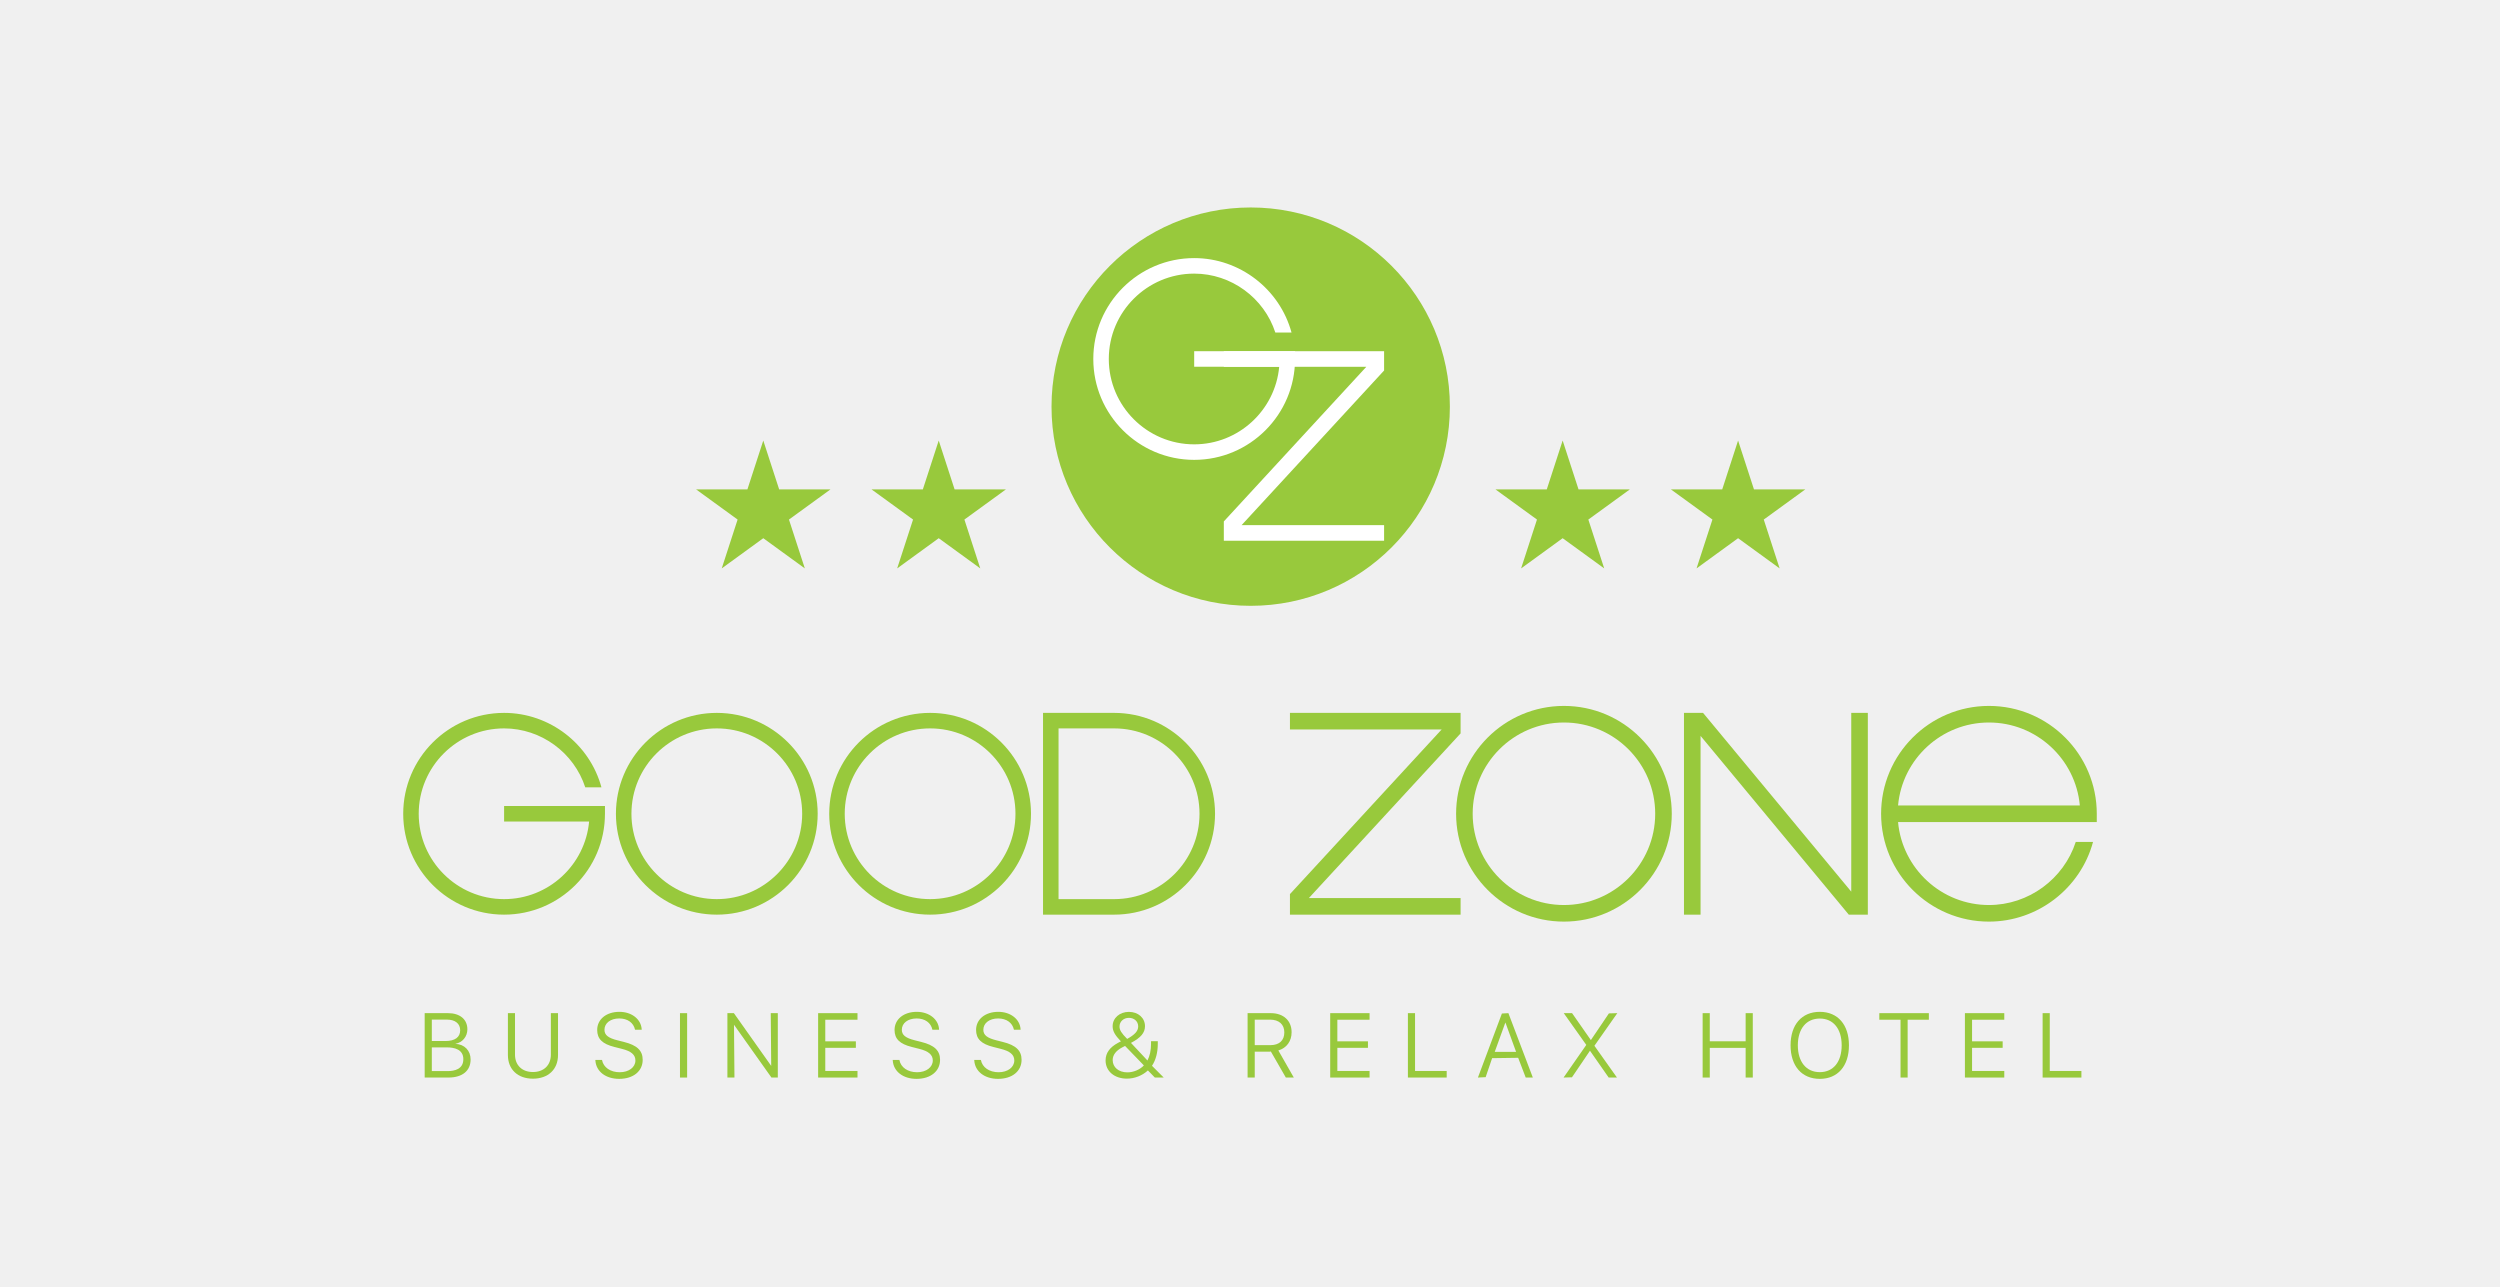
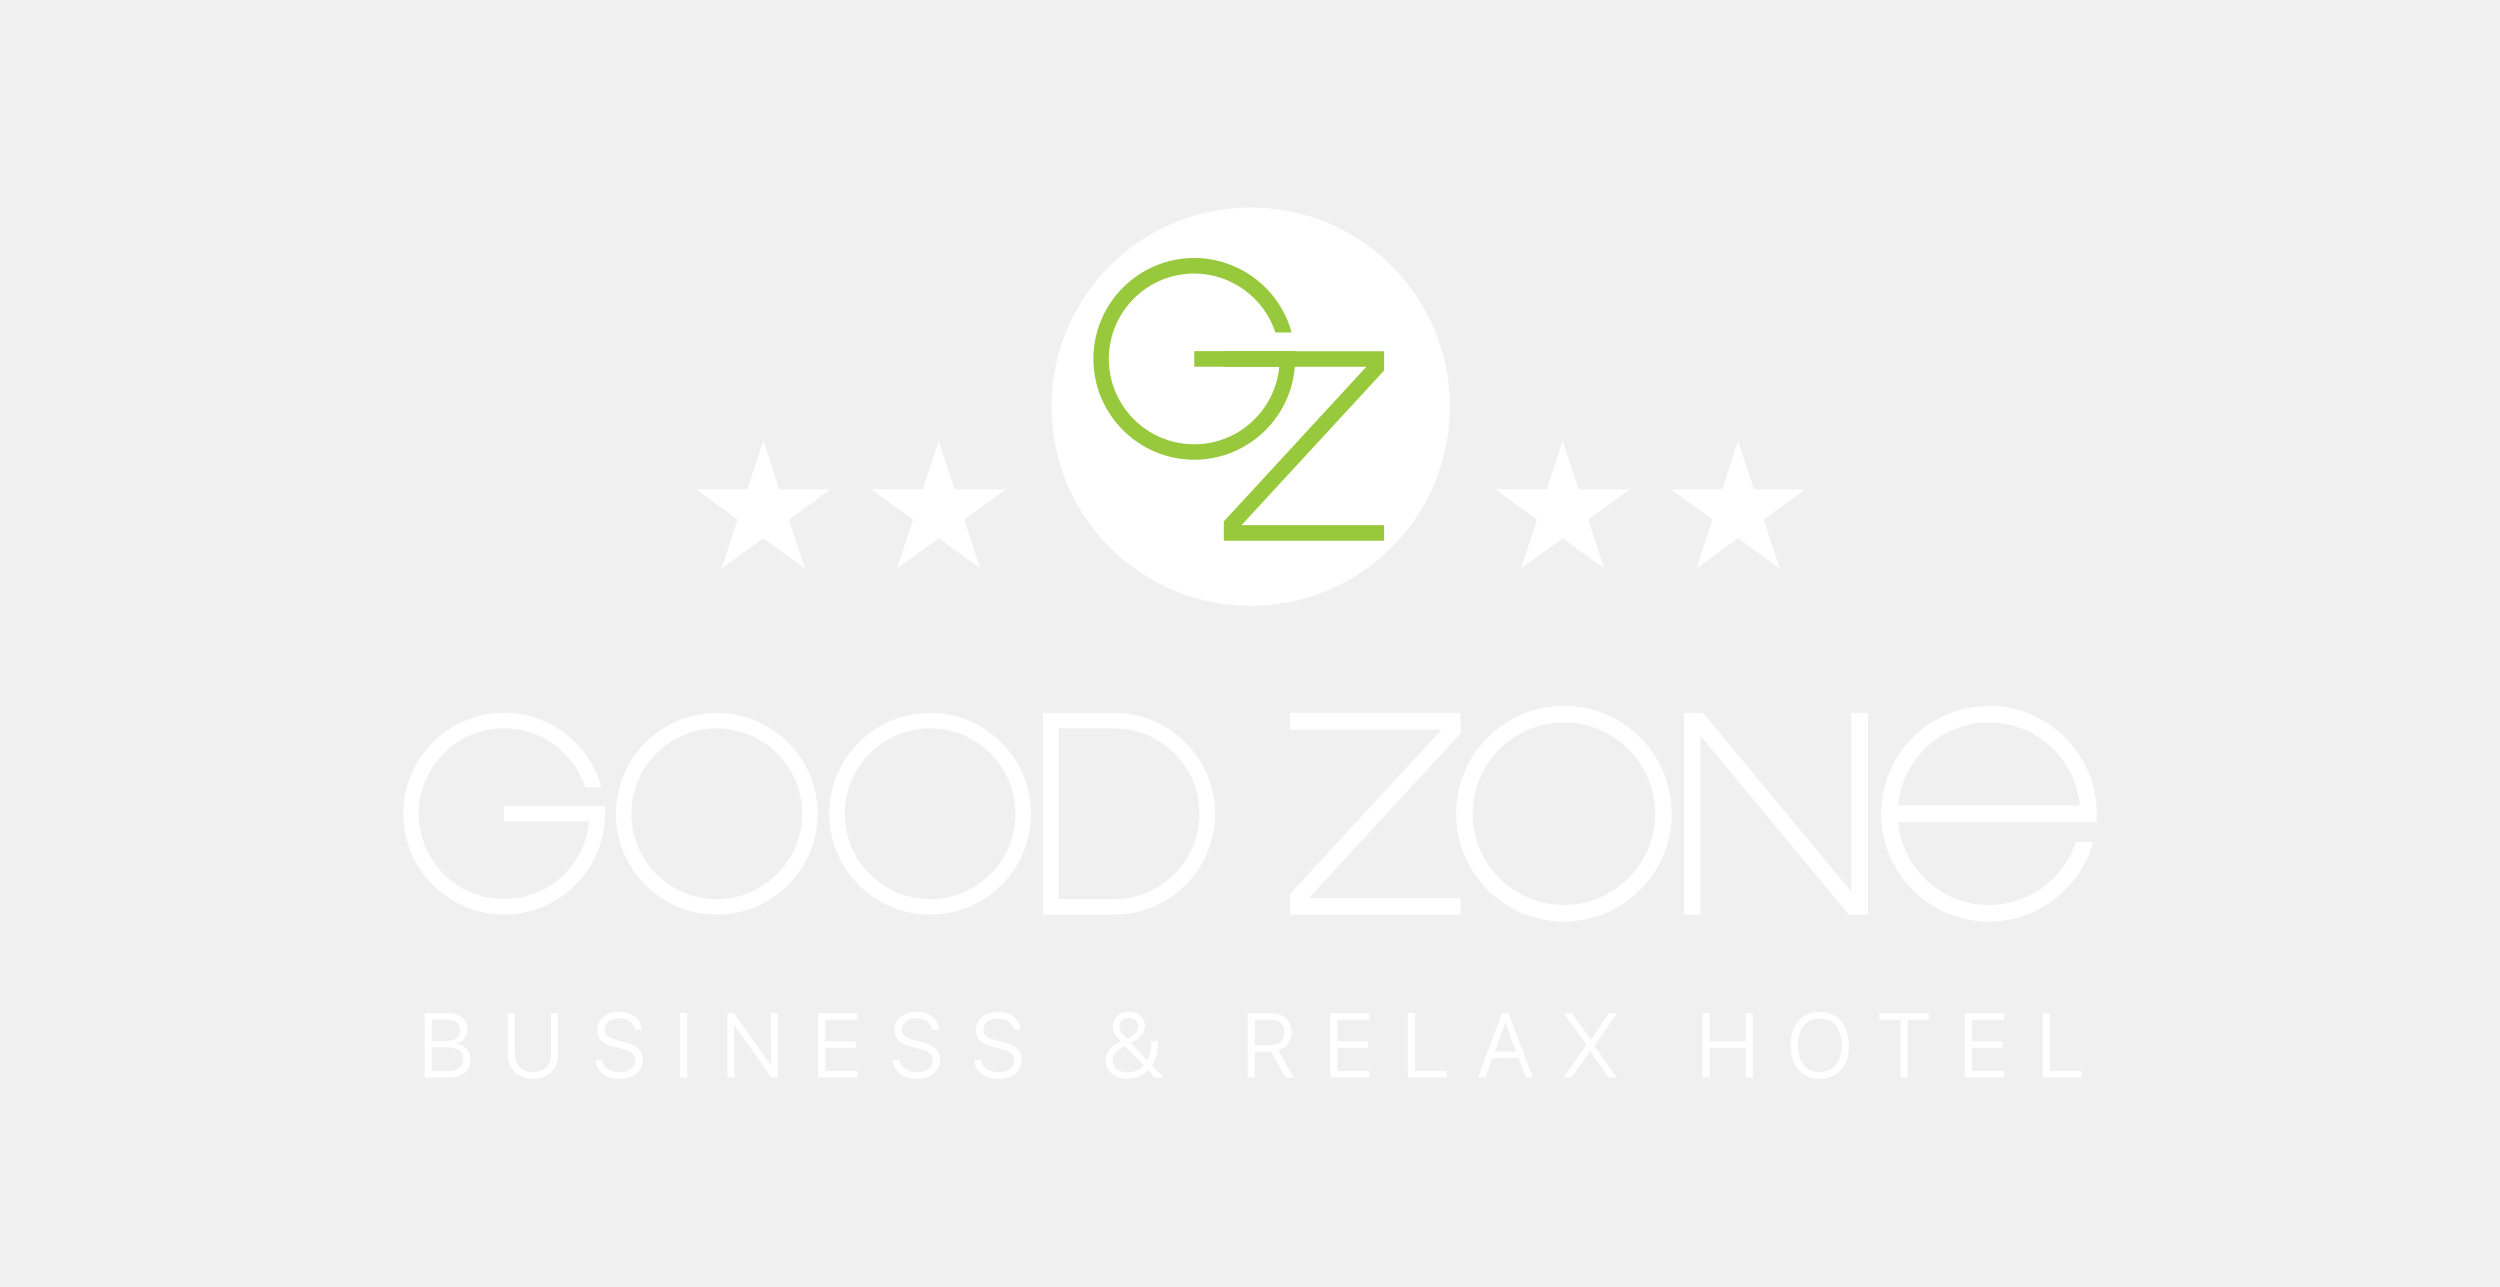
- <svg xmlns="http://www.w3.org/2000/svg" viewBox="0 0 546.919 281.407" height="281.407" width="546.919" xml:space="preserve" id="svg2" version="1.1">
-   <defs id="defs6">
-     <clipPath id="clipPath18" clipPathUnits="userSpaceOnUse">
-       <path id="path16" d="M 0,211.055 H 410.189 V 0 H 0 Z" />
-     </clipPath>
-   </defs>
-   <g transform="matrix(1.333333,0,0,-1.333333,0,281.4067)" id="g10">
-     <g id="g12">
-       <g clip-path="url(#clipPath18)" id="g14">
-         <g transform="translate(117.6097,91.5424)" id="g20">
-           <path id="path22" style="fill:#98c93c;fill-opacity:1;fill-rule:nonzero;stroke:none" d="m 0,0 c -7.724,0 -14.006,-6.283 -14.006,-14.007 0,-7.724 6.282,-14.005 14.006,-14.005 7.725,0 14.008,6.281 14.008,14.005 C 14.008,-6.283 7.725,0 0,0 m 0,-30.559 c -9.127,0 -16.551,7.427 -16.551,16.552 0,9.126 7.424,16.553 16.551,16.553 9.127,0 16.551,-7.427 16.551,-16.553 0,-9.125 -7.424,-16.552 -16.551,-16.552" />
+ <svg xmlns="http://www.w3.org/2000/svg" version="1.1" id="Шар_1" x="0px" y="0px" viewBox="0 0 410.19 211.05" style="enable-background:new 0 0 410.19 211.05;" xml:space="preserve">
+   <style type="text/css">
+ 	.st0{fill:#FFFFFF;}
+ 	.st1{fill:#98C93C;}
+ 	.st2{fill-rule:evenodd;clip-rule:evenodd;fill:#FFFFFF;}
+ </style>
+   <g>
+     <g>
+       <g>
+         <path class="st0" d="M117.61,150.07c-9.13,0-16.55-7.43-16.55-16.55c0-9.13,7.42-16.55,16.55-16.55     c9.13,0,16.55,7.43,16.55,16.55C134.16,142.64,126.74,150.07,117.61,150.07L117.61,150.07z M117.61,119.51     c-7.72,0-14.01,6.28-14.01,14.01s6.28,14.01,14.01,14.01c7.72,0,14.01-6.28,14.01-14.01S125.33,119.51,117.61,119.51     L117.61,119.51z" />
+         <path class="st0" d="M152.61,150.07c-9.13,0-16.55-7.43-16.55-16.55c0-9.13,7.43-16.55,16.55-16.55     c9.12,0,16.55,7.43,16.55,16.55C169.16,142.64,161.73,150.07,152.61,150.07L152.61,150.07z M152.61,119.51     c-7.73,0-14.01,6.28-14.01,14.01s6.28,14.01,14.01,14.01c7.72,0,14-6.28,14-14.01S160.33,119.51,152.61,119.51L152.61,119.51z" />
+         <g>
+           <path class="st0" d="M182.81,150.07h-11.67v-33.1h11.67c9.13,0,16.55,7.43,16.55,16.55      C199.36,142.64,191.93,150.07,182.81,150.07L182.81,150.07z M173.68,147.52h9.12c7.72,0,14.01-6.28,14.01-14.01      s-6.28-14.01-14.01-14.01h-9.12V147.52L173.68,147.52z" />
        </g>
-         <g transform="translate(152.6097,91.5424)" id="g24">
-           <path id="path26" style="fill:#98c93c;fill-opacity:1;fill-rule:nonzero;stroke:none" d="m 0,0 c -7.726,0 -14.01,-6.283 -14.01,-14.007 0,-7.724 6.284,-14.005 14.01,-14.005 7.723,0 14.004,6.281 14.004,14.005 C 14.004,-6.283 7.723,0 0,0 m 0,-30.559 c -9.127,0 -16.554,7.427 -16.554,16.552 0,9.126 7.427,16.553 16.554,16.553 9.124,0 16.551,-7.427 16.551,-16.553 0,-9.125 -7.427,-16.552 -16.551,-16.552" />
-         </g>
-         <g transform="translate(173.6819,63.5302)" id="g28">
-           <path id="path30" style="fill:#98c93c;fill-opacity:1;fill-rule:nonzero;stroke:none" d="m 0,0 h 9.124 c 7.724,0 14.006,6.281 14.006,14.005 0,7.724 -6.282,14.007 -14.006,14.007 H 0 Z M 9.124,-2.547 H -2.547 V 30.558 H 9.124 c 9.126,0 16.553,-7.427 16.553,-16.553 0,-9.125 -7.427,-16.552 -16.553,-16.552" />
-         </g>
-         <g transform="translate(82.7103,76.2636)" id="g32">
-           <path id="path34" style="fill:#98c93c;fill-opacity:1;fill-rule:nonzero;stroke:none" d="M 0,0 H 13.948 C 13.302,-7.129 7.292,-12.733 0,-12.733 c -7.725,0 -14.01,6.281 -14.01,14.005 0,7.724 6.285,14.007 14.01,14.007 6.085,0 11.467,-3.989 13.316,-9.673 h 2.656 C 14.04,12.741 7.469,17.825 0,17.825 c -9.131,0 -16.553,-7.427 -16.553,-16.553 0,-9.126 7.422,-16.552 16.553,-16.552 9.125,0 16.549,7.426 16.549,16.552 V 2.546 L 0,2.546 Z" />
-         </g>
-         <g transform="translate(256.6038,92.5097)" id="g36">
-           <path id="path38" style="fill:#98c93c;fill-opacity:1;fill-rule:nonzero;stroke:none" d="m 0,0 c -8.256,0 -14.973,-6.717 -14.973,-14.974 0,-8.255 6.717,-14.973 14.973,-14.973 8.257,0 14.974,6.718 14.974,14.973 C 14.974,-6.717 8.257,0 0,0 m 0,-32.669 c -9.757,0 -17.693,7.938 -17.693,17.695 0,9.757 7.936,17.696 17.693,17.696 9.756,0 17.694,-7.939 17.694,-17.696 0,-9.757 -7.938,-17.695 -17.694,-17.695" />
-         </g>
-         <g transform="translate(239.6478,90.7216)" id="g40">
-           <path id="path42" style="fill:#98c93c;fill-opacity:1;fill-rule:nonzero;stroke:none" d="M 0,0 V 3.368 H -28 V 0.646 H -3.107 L -28,-26.369 v -3.369 H 0 v 2.721 h -24.896 z" />
-         </g>
-         <g transform="translate(306.4651,60.9834)" id="g44">
-           <path id="path46" style="fill:#98c93c;fill-opacity:1;fill-rule:nonzero;stroke:none" d="M 0,0 V 33.106 H -2.719 V 3.774 l -24.316,29.332 h -3.13 V 0 h 2.72 V 29.333 L -3.125,0 Z" />
-         </g>
-         <g transform="translate(326.3362,92.5097)" id="g48">
-           <path id="path50" style="fill:#98c93c;fill-opacity:1;fill-rule:nonzero;stroke:none" d="M 0,0 C 7.799,0 14.225,-5.992 14.913,-13.612 H -14.911 C -14.221,-5.992 -7.797,0 0,0 M 14.243,-19.596 C 12.268,-25.677 6.514,-29.947 0,-29.947 c -7.797,0 -14.221,5.992 -14.911,13.613 h 32.606 v 1.36 C 17.695,-5.217 9.759,2.722 0,2.722 c -9.755,0 -17.693,-7.939 -17.693,-17.696 0,-9.757 7.938,-17.695 17.693,-17.695 7.993,0 15.017,5.443 17.081,13.073 z" />
-         </g>
-         <g transform="translate(237.888,144.3335)" id="g52">
-           <path id="path54" style="fill:#98c93c;fill-opacity:1;fill-rule:nonzero;stroke:none" d="m 0,0 c 0,-18.047 -14.632,-32.679 -32.681,-32.679 -18.048,0 -32.679,14.632 -32.679,32.679 0,18.05 14.631,32.681 32.679,32.681 C -14.632,32.681 0,18.05 0,0" />
-         </g>
-         <g transform="translate(195.9368,150.8823)" id="g56">
-           <path id="path58" style="fill:#ffffff;fill-opacity:1;fill-rule:nonzero;stroke:none" d="M 0,0 H 13.949 C 13.303,-7.128 7.293,-12.733 0,-12.733 c -7.725,0 -14.01,6.282 -14.01,14.006 0,7.725 6.285,14.006 14.01,14.006 6.085,0 11.467,-3.987 13.316,-9.672 h 2.657 C 14.039,12.742 7.47,17.826 0,17.826 c -9.13,0 -16.553,-7.427 -16.553,-16.553 0,-9.126 7.423,-16.552 16.553,-16.552 9.125,0 16.549,7.426 16.549,16.552 V 2.546 L 0,2.546 Z" />
-         </g>
-         <g transform="translate(227.096,150.2656)" id="g60">
-           <path id="path62" style="fill:#ffffff;fill-opacity:1;fill-rule:nonzero;stroke:none" d="M 0,0 V 3.164 H -26.296 V 0.607 h 23.38 l -23.38,-25.372 v -3.166 H 0 v 2.557 h -23.382 z" />
-         </g>
-         <g transform="translate(125.2357,138.7749)" id="g64">
-           <path id="path66" style="fill:#98c93c;fill-opacity:1;fill-rule:evenodd;stroke:none" d="m 0,0 2.604,-8.015 h 8.426 l -6.817,-4.952 2.605,-8.014 -6.818,4.955 -6.815,-4.955 2.603,8.014 -6.817,4.952 h 8.426 z" />
-         </g>
-         <g transform="translate(154.0218,138.7749)" id="g68">
-           <path id="path70" style="fill:#98c93c;fill-opacity:1;fill-rule:evenodd;stroke:none" d="m 0,0 2.604,-8.015 h 8.425 l -6.816,-4.952 2.603,-8.014 -6.816,4.955 -6.817,-4.955 2.605,8.014 -6.818,4.952 h 8.426 z" />
-         </g>
-         <g transform="translate(256.3939,138.7749)" id="g72">
-           <path id="path74" style="fill:#98c93c;fill-opacity:1;fill-rule:evenodd;stroke:none" d="m 0,0 2.604,-8.015 h 8.425 l -6.816,-4.952 2.603,-8.014 -6.816,4.955 -6.816,-4.955 2.602,8.014 -6.817,4.952 h 8.427 z" />
-         </g>
-         <g transform="translate(285.1779,138.7749)" id="g76">
-           <path id="path78" style="fill:#98c93c;fill-opacity:1;fill-rule:evenodd;stroke:none" d="m 0,0 2.605,-8.015 h 8.425 l -6.817,-4.952 2.603,-8.014 -6.816,4.955 -6.816,-4.955 2.605,8.014 -6.818,4.952 h 8.427 z" />
-         </g>
-         <g transform="translate(70.8509,39.2041)" id="g80">
-           <path id="path82" style="fill:#98c93c;fill-opacity:1;fill-rule:nonzero;stroke:none" d="m 0,0 h 2.475 c 1.23,0 2.696,-0.335 2.696,-1.934 0,-1.617 -1.4,-1.956 -2.574,-1.956 L 0,-3.89 Z M 2.23,1.043 H 0 V 4.56 H 2.467 C 3.836,4.56 4.652,3.904 4.652,2.805 4.652,1.669 3.793,1.043 2.23,1.043 M 3.857,0.584 c 1.164,0.206 1.977,1.185 1.977,2.38 0,1.637 -1.219,2.654 -3.18,2.654 H -1.172 V -4.948 h 3.904 c 2.276,0 3.633,1.108 3.633,2.964 0,1.451 -0.986,2.495 -2.508,2.568" />
-         </g>
-         <g transform="translate(90.3821,38.0107)" id="g84">
-           <path id="path86" style="fill:#98c93c;fill-opacity:1;fill-rule:nonzero;stroke:none" d="m 0,0 c 0,-1.73 -1.154,-2.848 -2.941,-2.848 -1.786,0 -2.941,1.118 -2.941,2.848 v 6.811 h -1.165 v -6.876 c 0,-2.355 1.611,-3.876 4.106,-3.876 2.5,0 4.115,1.521 4.115,3.876 V 6.811 H 0 Z" />
-         </g>
-         <g transform="translate(102.3577,40.101)" id="g88">
-           <path id="path90" style="fill:#98c93c;fill-opacity:1;fill-rule:nonzero;stroke:none" d="m 0,0 -1.027,0.259 c -1.549,0.387 -2.153,0.874 -2.153,1.736 0,1.092 0.997,1.855 2.424,1.855 1.367,0 2.35,-0.697 2.596,-1.855 h 1.094 l -0.007,0.1 c -0.112,1.646 -1.65,2.842 -3.654,2.842 -2.148,0 -3.646,-1.222 -3.646,-2.971 0,-1.467 0.85,-2.303 2.839,-2.796 l 1.186,-0.301 c 1.553,-0.383 2.246,-0.974 2.246,-1.916 0,-1.117 -1.083,-1.927 -2.575,-1.927 -1.526,0 -2.682,0.794 -2.905,2.014 h -1.094 l 0.007,-0.101 c 0.126,-1.794 1.696,-3 3.906,-3 2.306,0 3.855,1.255 3.855,3.122 C 3.092,-1.417 2.168,-0.538 0,0" />
-         </g>
-         <path id="path92" style="fill:#98c93c;fill-opacity:1;fill-rule:nonzero;stroke:none" d="m 111.568,34.256 h 1.173 v 10.565 h -1.173 z" />
-         <g transform="translate(126.5374,36.166)" id="g94">
-           <path id="path96" style="fill:#98c93c;fill-opacity:1;fill-rule:nonzero;stroke:none" d="M 0,0 -6.125,8.656 H -7.189 V -1.91 h 1.158 L -6.108,6.753 0.038,-1.91 H 1.082 V 8.656 h -1.158 z" />
-         </g>
-         <g transform="translate(134.2347,34.2563)" id="g98">
-           <path id="path100" style="fill:#98c93c;fill-opacity:1;fill-rule:nonzero;stroke:none" d="M 0,0 H 6.459 V 1.08 H 1.173 V 4.877 H 6.192 V 5.941 H 1.173 v 3.545 h 5.286 v 1.079 l -6.459,0 z" />
-         </g>
-         <g transform="translate(151.1487,40.101)" id="g102">
-           <path id="path104" style="fill:#98c93c;fill-opacity:1;fill-rule:nonzero;stroke:none" d="m 0,0 -1.027,0.259 c -1.549,0.387 -2.153,0.874 -2.153,1.736 0,1.092 0.997,1.855 2.424,1.855 1.367,0 2.35,-0.697 2.596,-1.855 h 1.094 l -0.007,0.1 c -0.112,1.646 -1.65,2.842 -3.654,2.842 -2.148,0 -3.647,-1.222 -3.647,-2.971 0,-1.467 0.849,-2.303 2.84,-2.796 l 1.186,-0.301 c 1.553,-0.383 2.247,-0.974 2.247,-1.916 0,-1.117 -1.084,-1.927 -2.576,-1.927 -1.526,0 -2.682,0.794 -2.905,2.014 h -1.094 l 0.007,-0.101 c 0.128,-1.794 1.696,-3 3.905,-3 2.307,0 3.856,1.255 3.856,3.122 C 3.092,-1.417 2.168,-0.538 0,0" />
-         </g>
-         <g transform="translate(164.5237,40.101)" id="g106">
-           <path id="path108" style="fill:#98c93c;fill-opacity:1;fill-rule:nonzero;stroke:none" d="m 0,0 -1.027,0.259 c -1.549,0.387 -2.153,0.874 -2.153,1.736 0,1.092 0.997,1.855 2.424,1.855 1.367,0 2.35,-0.697 2.597,-1.855 h 1.093 l -0.007,0.1 c -0.112,1.646 -1.65,2.842 -3.653,2.842 -2.148,0 -3.647,-1.222 -3.647,-2.971 0,-1.467 0.85,-2.303 2.839,-2.796 l 1.186,-0.301 c 1.553,-0.383 2.246,-0.974 2.246,-1.916 0,-1.117 -1.083,-1.927 -2.575,-1.927 -1.526,0 -2.682,0.794 -2.905,2.014 h -1.094 l 0.007,-0.101 c 0.127,-1.794 1.696,-3 3.906,-3 2.306,0 3.855,1.255 3.855,3.122 C 3.092,-1.417 2.168,-0.538 0,0" />
-         </g>
-         <g transform="translate(185.2249,44.0517)" id="g110">
-           <path id="path112" style="fill:#98c93c;fill-opacity:1;fill-rule:nonzero;stroke:none" d="m 0,0 c 0.883,0 1.524,-0.593 1.524,-1.409 0,-0.761 -0.555,-1.35 -1.809,-2.049 -0.949,0.956 -1.254,1.45 -1.254,2.034 C -1.539,-0.612 -0.877,0 0,0 m -0.244,-8.946 c -1.424,0 -2.417,0.828 -2.417,2.013 0,0.831 0.54,1.55 1.559,2.081 l 0.202,0.103 c 0.095,0.051 0.203,0.106 0.269,0.14 L 2.455,-7.804 C 1.835,-8.487 0.75,-8.946 -0.244,-8.946 m 4.984,4.689 v 0.424 H 3.632 v -0.424 c 0,-1.073 -0.198,-1.994 -0.589,-2.74 L 0.34,-4.111 c 1.61,0.845 2.3,1.669 2.3,2.738 0,1.363 -1.111,2.352 -2.64,2.352 -1.521,0 -2.669,-1.011 -2.669,-2.352 0,-0.784 0.356,-1.443 1.357,-2.485 l -0.444,-0.23 c -1.392,-0.741 -2.07,-1.69 -2.07,-2.903 0,-1.757 1.439,-2.984 3.502,-2.984 1.259,0 2.539,0.503 3.443,1.349 l 1.139,-1.169 h 1.455 l -1.924,1.926 c 0.623,0.936 0.951,2.185 0.951,3.612" />
-         </g>
-         <g transform="translate(205.8724,43.7568)" id="g114">
-           <path id="path116" style="fill:#98c93c;fill-opacity:1;fill-rule:nonzero;stroke:none" d="m 0,0 h 2.517 c 1.462,0 2.337,-0.782 2.337,-2.093 0,-1.329 -0.836,-2.092 -2.295,-2.092 l -2.559,0 z m 6.049,-2.064 c 0,1.901 -1.34,3.129 -3.41,3.129 H -1.173 V -9.501 H 0 v 4.251 h 2.559 l 0.07,0.048 2.471,-4.299 h 1.31 l -2.536,4.445 c 1.364,0.409 2.175,1.519 2.175,2.992" />
-         </g>
-         <g transform="translate(218.2542,34.2563)" id="g118">
-           <path id="path120" style="fill:#98c93c;fill-opacity:1;fill-rule:nonzero;stroke:none" d="M 0,0 H 6.459 V 1.08 H 1.172 V 4.877 H 6.193 V 5.941 H 1.172 v 3.545 h 5.287 v 1.079 l -6.459,0 z" />
-         </g>
-         <g transform="translate(232.1751,44.8217)" id="g122">
-           <path id="path124" style="fill:#98c93c;fill-opacity:1;fill-rule:nonzero;stroke:none" d="m 0,0 h -1.173 v -10.565 h 6.365 v 1.079 l -5.192,0 z" />
-         </g>
-         <g transform="translate(248.7523,38.4711)" id="g126">
-           <path id="path128" style="fill:#98c93c;fill-opacity:1;fill-rule:nonzero;stroke:none" d="m 0,0 h -3.501 l 1.747,4.824 z m -2.327,6.29 -3.932,-10.505 1.266,0.062 1.062,3.117 4.271,0.062 1.239,-3.241 h 1.17 L -1.262,6.351 Z" />
-         </g>
-         <g transform="translate(263.9827,44.7817)" id="g130">
-           <path id="path132" style="fill:#98c93c;fill-opacity:1;fill-rule:nonzero;stroke:none" d="M 0,0 -2.96,-4.381 -6.044,0.04 H -7.41 l 3.699,-5.211 -3.727,-5.354 1.378,0.04 2.953,4.359 3.069,-4.399 h 1.359 l -3.699,5.211 3.757,5.354 z" />
-         </g>
-         <g transform="translate(286.4163,40.2045)" id="g134">
-           <path id="path136" style="fill:#98c93c;fill-opacity:1;fill-rule:nonzero;stroke:none" d="M 0,0 H -5.883 V 4.617 H -7.056 V -5.948 h 1.173 v 4.869 H 0 V -5.948 H 1.173 V 4.617 H 0 Z" />
-         </g>
-         <g transform="translate(298.5862,35.1411)" id="g138">
-           <path id="path140" style="fill:#98c93c;fill-opacity:1;fill-rule:nonzero;stroke:none" d="m 0,0 c -2.224,0 -3.605,1.687 -3.605,4.401 0,2.71 1.381,4.394 3.605,4.394 2.214,0 3.588,-1.684 3.588,-4.394 C 3.588,1.687 2.214,0 0,0 m 0,9.896 c -2.961,0 -4.798,-2.105 -4.798,-5.495 0,-3.394 1.837,-5.502 4.798,-5.502 2.949,0 4.781,2.108 4.781,5.502 0,3.39 -1.832,5.495 -4.781,5.495" />
-         </g>
-         <g transform="translate(308.3509,43.7426)" id="g142">
-           <path id="path144" style="fill:#98c93c;fill-opacity:1;fill-rule:nonzero;stroke:none" d="M 0,0 H 3.481 V -9.486 H 4.646 V 0 H 8.128 V 1.079 H 0 Z" />
-         </g>
-         <g transform="translate(322.3948,34.2563)" id="g146">
-           <path id="path148" style="fill:#98c93c;fill-opacity:1;fill-rule:nonzero;stroke:none" d="M 0,0 H 6.46 V 1.08 H 1.173 v 3.797 h 5.02 V 5.941 H 1.173 V 9.486 H 6.46 v 1.079 H 0 Z" />
-         </g>
-         <g transform="translate(336.3167,35.3359)" id="g150">
-           <path id="path152" style="fill:#98c93c;fill-opacity:1;fill-rule:nonzero;stroke:none" d="M 0,0 V 9.486 H -1.173 V -1.08 H 5.192 V 0 Z" />
+         <path class="st0" d="M82.71,134.79h13.95c-0.65,7.13-6.66,12.73-13.95,12.73c-7.72,0-14.01-6.28-14.01-14.01     s6.29-14.01,14.01-14.01c6.08,0,11.47,3.99,13.32,9.67h2.66c-1.93-7.13-8.5-12.22-15.97-12.22c-9.13,0-16.55,7.43-16.55,16.55     c0,9.13,7.42,16.55,16.55,16.55c9.12,0,16.55-7.43,16.55-16.55v-1.27H82.71V134.79z" />
+         <g>
+           <g>
+             <path class="st0" d="M256.6,151.21c-9.76,0-17.69-7.94-17.69-17.7s7.94-17.7,17.69-17.7c9.76,0,17.69,7.94,17.69,17.7       S266.36,151.21,256.6,151.21L256.6,151.21z M256.6,118.54c-8.26,0-14.97,6.72-14.97,14.97c0,8.25,6.72,14.97,14.97,14.97       c8.26,0,14.97-6.72,14.97-14.97C271.58,125.26,264.86,118.54,256.6,118.54L256.6,118.54z" />
+           </g>
+           <polygon class="st0" points="239.65,120.33 239.65,116.96 211.65,116.96 211.65,119.69 236.54,119.69 211.65,146.7       211.65,150.07 239.65,150.07 239.65,147.35 214.75,147.35     " />
+           <polygon class="st0" points="306.47,150.07 306.47,116.96 303.75,116.96 303.75,146.3 279.43,116.96 276.3,116.96 276.3,150.07       279.02,150.07 279.02,120.74 303.34,150.07     " />
+           <path class="st0" d="M340.58,138.14c-1.98,6.08-7.73,10.35-14.24,10.35c-7.8,0-14.22-5.99-14.91-13.61h32.61v-1.36      c0-9.76-7.94-17.7-17.7-17.7c-9.75,0-17.69,7.94-17.69,17.7s7.94,17.7,17.69,17.7c7.99,0,15.02-5.44,17.08-13.07H340.58z       M326.34,118.54c7.8,0,14.22,5.99,14.91,13.61h-29.82C312.12,124.54,318.54,118.54,326.34,118.54z" />
        </g>
      </g>
+       <path class="st0" d="M237.89,66.72c0,18.05-14.63,32.68-32.68,32.68c-18.05,0-32.68-14.63-32.68-32.68    c0-18.05,14.63-32.68,32.68-32.68C223.26,34.04,237.89,48.67,237.89,66.72z" />
+       <path class="st1" d="M195.94,60.17h13.95c-0.65,7.13-6.66,12.73-13.95,12.73c-7.72,0-14.01-6.28-14.01-14.01    c0-7.72,6.29-14.01,14.01-14.01c6.09,0,11.47,3.99,13.32,9.67h2.66c-1.93-7.13-8.5-12.22-15.97-12.22    c-9.13,0-16.55,7.43-16.55,16.55s7.42,16.55,16.55,16.55c9.12,0,16.55-7.43,16.55-16.55v-1.27h-16.55V60.17z" />
+       <polygon class="st1" points="227.1,60.79 227.1,57.63 200.8,57.63 200.8,60.18 224.18,60.18 200.8,85.55 200.8,88.72 227.1,88.72     227.1,86.16 203.71,86.16   " />
+       <g>
+         <polygon class="st2" points="125.24,72.28 127.84,80.29 136.27,80.29 129.45,85.25 132.05,93.26 125.24,88.31 118.42,93.26      121.02,85.25 114.21,80.29 122.63,80.29 125.24,72.28    " />
+         <polygon class="st2" points="154.02,72.28 156.63,80.29 165.05,80.29 158.23,85.25 160.84,93.26 154.02,88.31 147.2,93.26      149.81,85.25 142.99,80.29 151.42,80.29 154.02,72.28    " />
+         <polygon class="st2" points="256.39,72.28 259,80.29 267.42,80.29 260.61,85.25 263.21,93.26 256.39,88.31 249.58,93.26      252.18,85.25 245.36,80.29 253.79,80.29 256.39,72.28    " />
+         <polygon class="st2" points="285.18,72.28 287.78,80.29 296.21,80.29 289.39,85.25 291.99,93.26 285.18,88.31 278.36,93.26      280.97,85.25 274.15,80.29 282.58,80.29 285.18,72.28    " />
+       </g>
+     </g>
+     <g>
+       <path class="st0" d="M74.71,171.27c1.16-0.21,1.98-1.18,1.98-2.38c0-1.64-1.22-2.65-3.18-2.65h-3.83v10.57h3.9    c2.28,0,3.63-1.11,3.63-2.96C77.22,172.38,76.23,171.34,74.71,171.27z M73.08,170.81h-2.23v-3.52h2.47c1.37,0,2.19,0.66,2.19,1.75    C75.5,170.18,74.64,170.81,73.08,170.81z M70.85,171.85h2.47c1.23,0,2.7,0.34,2.7,1.93c0,1.62-1.4,1.96-2.57,1.96h-2.6V171.85z" />
+       <path class="st0" d="M90.38,173.04c0,1.73-1.15,2.85-2.94,2.85c-1.79,0-2.94-1.12-2.94-2.85v-6.81h-1.17v6.88    c0,2.36,1.61,3.88,4.11,3.88c2.5,0,4.12-1.52,4.12-3.88v-6.88h-1.17V173.04z" />
+       <path class="st0" d="M102.36,170.95l-1.03-0.26c-1.55-0.39-2.15-0.87-2.15-1.74c0-1.09,1-1.85,2.42-1.85c1.37,0,2.35,0.7,2.6,1.85    h1.09l-0.01-0.1c-0.11-1.65-1.65-2.84-3.65-2.84c-2.15,0-3.65,1.22-3.65,2.97c0,1.47,0.85,2.3,2.84,2.8l1.19,0.3    c1.55,0.38,2.25,0.97,2.25,1.92c0,1.12-1.08,1.93-2.57,1.93c-1.53,0-2.68-0.79-2.91-2.01h-1.09l0.01,0.1c0.13,1.79,1.7,3,3.91,3    c2.31,0,3.85-1.25,3.85-3.12C105.45,172.37,104.53,171.49,102.36,170.95z" />
+       <rect x="111.57" y="166.23" class="st0" width="1.17" height="10.57" />
+       <polygon class="st0" points="126.54,174.89 120.41,166.23 119.35,166.23 119.35,176.8 120.51,176.8 120.43,168.14 126.58,176.8     127.62,176.8 127.62,166.23 126.46,166.23   " />
+       <polygon class="st0" points="134.23,176.8 140.69,176.8 140.69,175.72 135.41,175.72 135.41,171.92 140.43,171.92 140.43,170.86     135.41,170.86 135.41,167.31 140.69,167.31 140.69,166.23 134.23,166.23   " />
+       <path class="st0" d="M151.15,170.95l-1.03-0.26c-1.55-0.39-2.15-0.87-2.15-1.74c0-1.09,1-1.85,2.42-1.85c1.37,0,2.35,0.7,2.6,1.85    h1.09l-0.01-0.1c-0.11-1.65-1.65-2.84-3.65-2.84c-2.15,0-3.65,1.22-3.65,2.97c0,1.47,0.85,2.3,2.84,2.8l1.19,0.3    c1.55,0.38,2.25,0.97,2.25,1.92c0,1.12-1.08,1.93-2.58,1.93c-1.53,0-2.68-0.79-2.91-2.01h-1.09l0.01,0.1c0.13,1.79,1.7,3,3.91,3    c2.31,0,3.86-1.25,3.86-3.12C154.24,172.37,153.32,171.49,151.15,170.95z" />
+       <path class="st0" d="M164.52,170.95l-1.03-0.26c-1.55-0.39-2.15-0.87-2.15-1.74c0-1.09,1-1.85,2.42-1.85c1.37,0,2.35,0.7,2.6,1.85    h1.09l-0.01-0.1c-0.11-1.65-1.65-2.84-3.65-2.84c-2.15,0-3.65,1.22-3.65,2.97c0,1.47,0.85,2.3,2.84,2.8l1.19,0.3    c1.55,0.38,2.25,0.97,2.25,1.92c0,1.12-1.08,1.93-2.57,1.93c-1.53,0-2.68-0.79-2.91-2.01h-1.09l0.01,0.1c0.13,1.79,1.7,3,3.91,3    c2.31,0,3.85-1.25,3.85-3.12C167.62,172.37,166.69,171.49,164.52,170.95z" />
+       <path class="st0" d="M189.97,171.26v-0.42h-1.11v0.42c0,1.07-0.2,1.99-0.59,2.74l-2.7-2.89c1.61-0.85,2.3-1.67,2.3-2.74    c0-1.36-1.11-2.35-2.64-2.35c-1.52,0-2.67,1.01-2.67,2.35c0,0.78,0.36,1.44,1.36,2.49l-0.44,0.23c-1.39,0.74-2.07,1.69-2.07,2.9    c0,1.76,1.44,2.98,3.5,2.98c1.26,0,2.54-0.5,3.44-1.35l1.14,1.17h1.46l-1.92-1.93C189.64,173.94,189.97,172.69,189.97,171.26z     M184.98,175.95c-1.42,0-2.42-0.83-2.42-2.01c0-0.83,0.54-1.55,1.56-2.08l0.2-0.1c0.1-0.05,0.2-0.11,0.27-0.14l3.09,3.2    C187.06,175.49,185.97,175.95,184.98,175.95z M185.22,167c0.88,0,1.52,0.59,1.52,1.41c0,0.76-0.56,1.35-1.81,2.05    c-0.95-0.96-1.25-1.45-1.25-2.03C183.69,167.62,184.35,167,185.22,167z" />
+       <path class="st0" d="M211.92,169.36c0-1.9-1.34-3.13-3.41-3.13h-3.81v10.57h1.17v-4.25h2.56l0.07-0.05l2.47,4.3h1.31l-2.54-4.44    C211.11,171.94,211.92,170.83,211.92,169.36z M205.87,167.3h2.52c1.46,0,2.34,0.78,2.34,2.09c0,1.33-0.84,2.09-2.29,2.09h-2.56    V167.3z" />
+       <polygon class="st0" points="218.25,176.8 224.71,176.8 224.71,175.72 219.43,175.72 219.43,171.92 224.45,171.92 224.45,170.86     219.43,170.86 219.43,167.31 224.71,167.31 224.71,166.23 218.25,166.23   " />
+       <polygon class="st0" points="232.18,166.23 231,166.23 231,176.8 237.37,176.8 237.37,175.72 232.18,175.72   " />
+       <path class="st0" d="M246.43,166.29l-3.93,10.5l1.27-0.06l1.06-3.12l4.27-0.06l1.24,3.24h1.17l-4.01-10.57L246.43,166.29z     M248.75,172.58h-3.5l1.75-4.82L248.75,172.58z" />
+       <polygon class="st0" points="263.98,166.27 261.02,170.65 257.94,166.23 256.57,166.23 260.27,171.44 256.54,176.8 257.92,176.76     260.88,172.4 263.94,176.8 265.3,176.8 261.6,171.59 265.36,166.23   " />
+       <polygon class="st0" points="286.42,170.85 280.53,170.85 280.53,166.23 279.36,166.23 279.36,176.8 280.53,176.8 280.53,171.93     286.42,171.93 286.42,176.8 287.59,176.8 287.59,166.23 286.42,166.23   " />
+       <path class="st0" d="M298.59,166.02c-2.96,0-4.8,2.11-4.8,5.5c0,3.39,1.84,5.5,4.8,5.5c2.95,0,4.78-2.11,4.78-5.5    C303.37,168.12,301.54,166.02,298.59,166.02z M298.59,175.91c-2.22,0-3.6-1.69-3.6-4.4c0-2.71,1.38-4.39,3.6-4.39    c2.21,0,3.59,1.68,3.59,4.39C302.17,174.23,300.8,175.91,298.59,175.91z" />
+       <polygon class="st0" points="308.35,167.31 311.83,167.31 311.83,176.8 313,176.8 313,167.31 316.48,167.31 316.48,166.23     308.35,166.23   " />
+       <polygon class="st0" points="322.39,176.8 328.85,176.8 328.85,175.72 323.57,175.72 323.57,171.92 328.59,171.92 328.59,170.86     323.57,170.86 323.57,167.31 328.85,167.31 328.85,166.23 322.39,166.23   " />
+       <polygon class="st0" points="336.32,175.72 336.32,166.23 335.14,166.23 335.14,176.8 341.51,176.8 341.51,175.72   " />
    </g>
  </g>
</svg>
